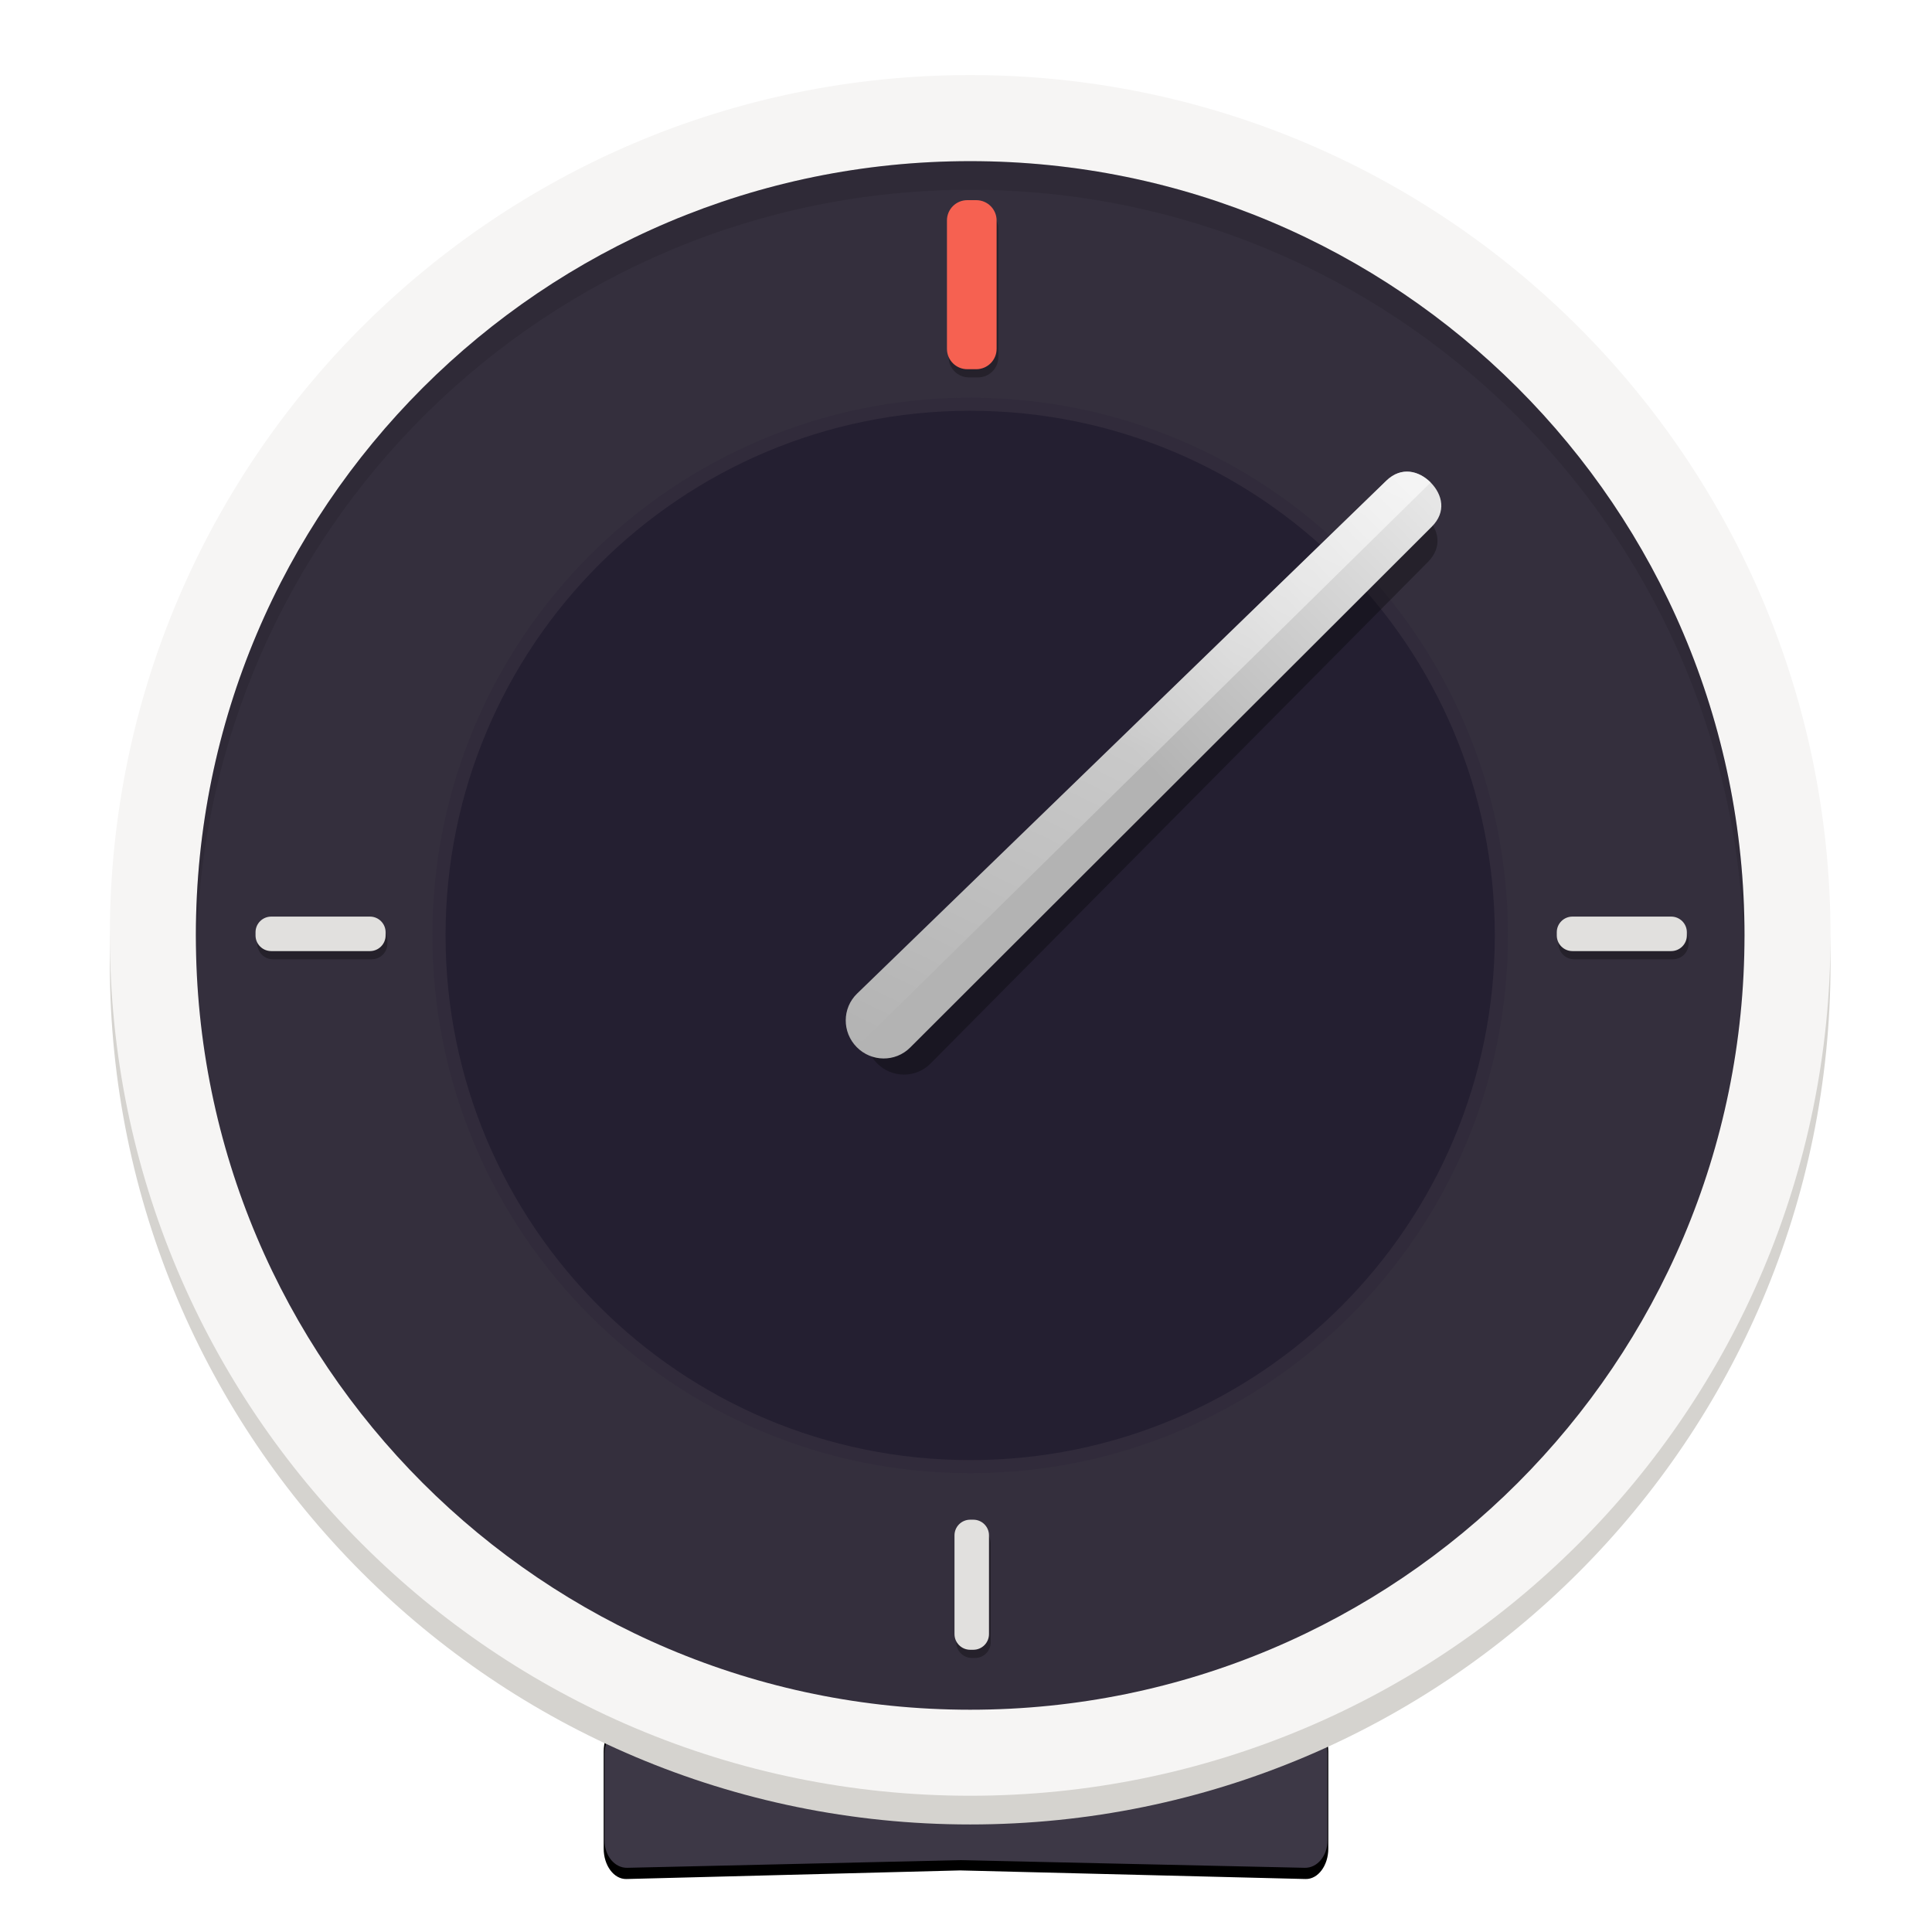
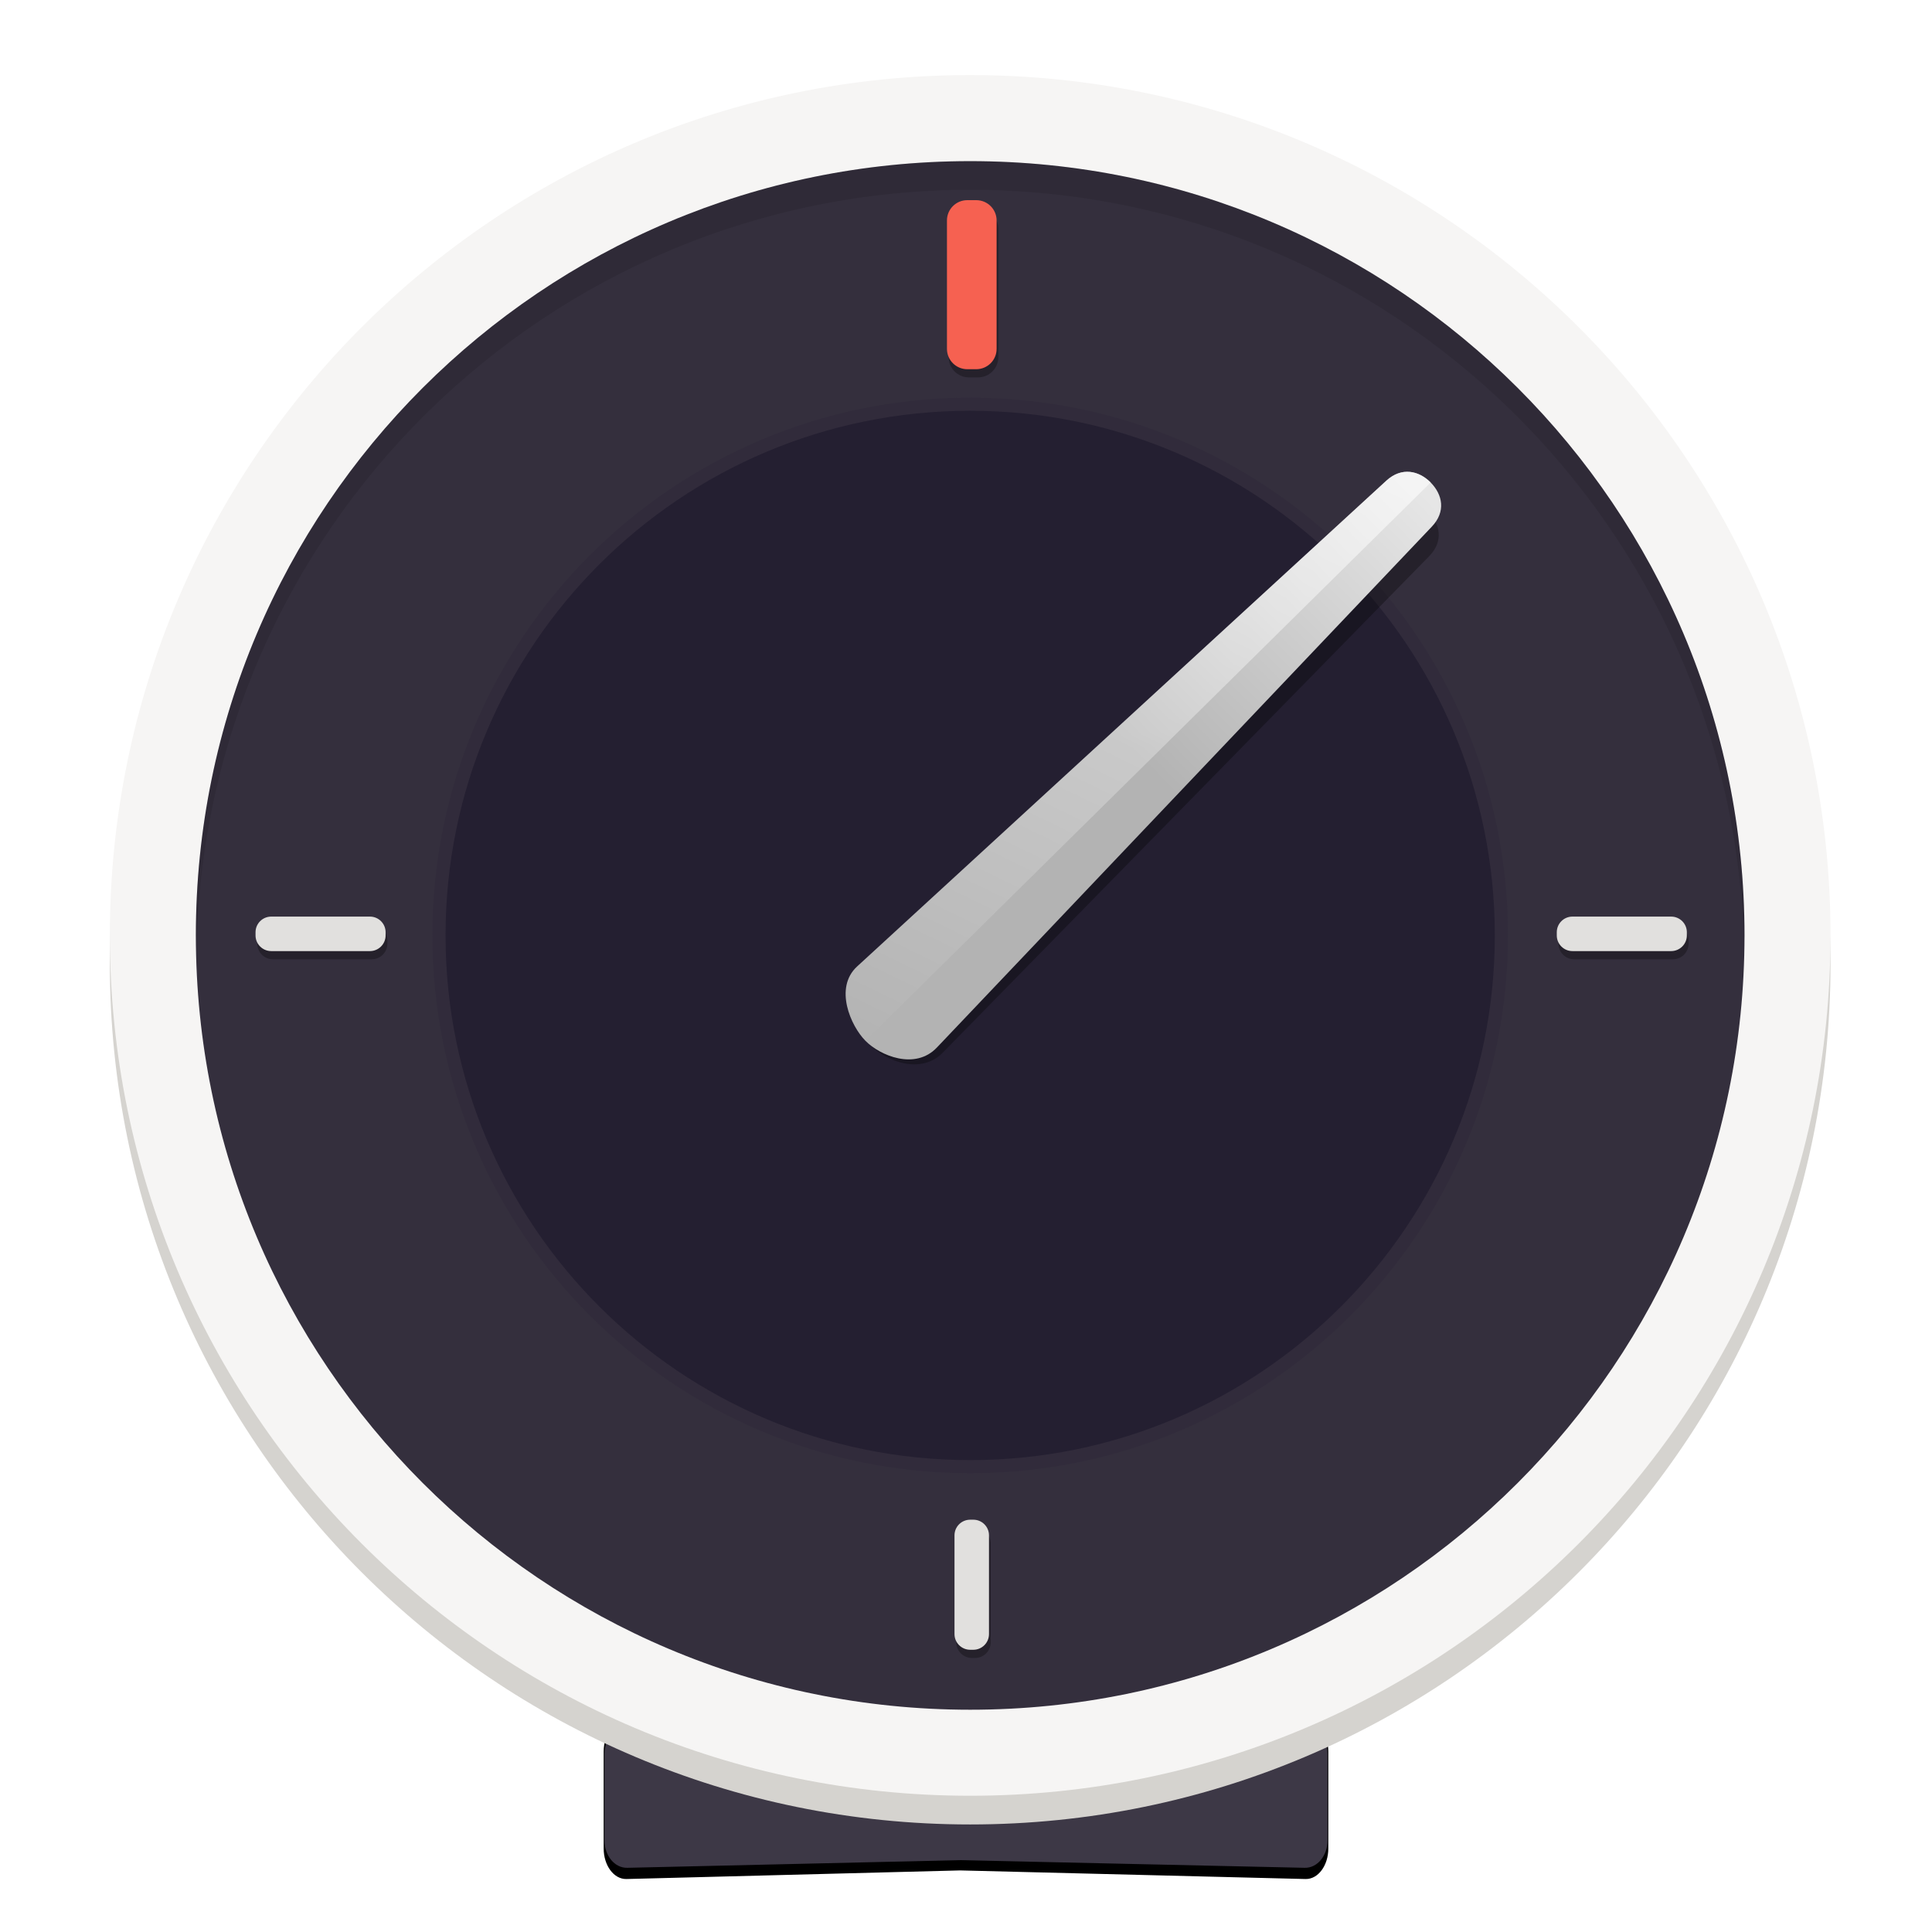
<svg xmlns="http://www.w3.org/2000/svg" height="128px" viewBox="0 0 128 128" width="128px">
  <filter id="a" height="100%" width="100%" x="0%" y="0%">
    <feColorMatrix in="SourceGraphic" type="matrix" values="0 0 0 0 1 0 0 0 0 1 0 0 0 0 1 0 0 0 1 0" />
  </filter>
  <mask id="b">
    <g filter="url(#a)">
      <rect fill-opacity="0.1" height="128" width="128" />
    </g>
  </mask>
  <clipPath id="c">
    <rect height="152" width="192" />
  </clipPath>
  <mask id="d">
    <g filter="url(#a)">
      <rect fill-opacity="0.3" height="128" width="128" />
    </g>
  </mask>
  <clipPath id="e">
    <rect height="152" width="192" />
  </clipPath>
  <mask id="f">
    <g filter="url(#a)">
      <rect fill-opacity="0.3" height="128" width="128" />
    </g>
  </mask>
  <clipPath id="g">
    <rect height="152" width="192" />
  </clipPath>
  <linearGradient id="h" gradientTransform="matrix(0.386965 0.446394 -0.446394 0.386965 82.35099 -67.53181)" gradientUnits="userSpaceOnUse" x1="143.608" x2="141.011" y1="139.418" y2="95.803">
    <stop offset="0" stop-color="#b3b3b3" />
    <stop offset="1" stop-color="#e6e6e6" />
  </linearGradient>
  <linearGradient id="i" gradientTransform="matrix(0.386965 0.446394 -0.446394 0.386965 82.35099 -67.53181)" gradientUnits="userSpaceOnUse" x1="102.54" x2="144.827" y1="86.852" y2="185.409">
    <stop offset="0" stop-color="#ffffff" stop-opacity="0.725" />
    <stop offset="1" stop-color="#ffffff" stop-opacity="0" />
  </linearGradient>
  <path d="m 41.508 114.02 h 44.984 c 0.836 0 1.512 0.902 1.512 2.02 v 6.43 c 0 1.121 -0.676 2.043 -1.512 2.02 l -22.883 -0.57 l -22.102 0.57 c -0.836 0.023 -1.512 -0.898 -1.512 -2.02 v -6.43 c 0 -1.117 0.676 -2.02 1.512 -2.02 z m 0 0" />
  <path d="m 41.559 114.387 h 44.883 c 0.836 0 1.508 0.805 1.508 1.805 v 5.75 c 0 1 -0.672 1.824 -1.508 1.805 l -22.832 -0.508 l -22.051 0.508 c -0.836 0.02 -1.508 -0.805 -1.508 -1.805 v -5.75 c 0 -1 0.672 -1.805 1.508 -1.805 z m 0 0" fill="#3d3846" />
  <path d="m 121.277 63.875 c 0 31.48 -25.52 57 -57 57 c -31.48 0 -57 -25.52 -57 -57 s 25.52 -57 57 -57 c 31.48 0 57 25.52 57 57 z m 0 0" fill="#d5d3cf" />
  <path d="m 64.277 8.773 c 29.383 0 53.199 23.82 53.199 53.199 v 1.902 c 0 29.379 -23.816 53.199 -53.199 53.199 c -29.383 0 -53.199 -23.82 -53.199 -53.199 v -1.902 c 0 -29.379 23.816 -53.199 53.199 -53.199 z m 0 0" fill="#d5d3cf" />
  <path d="m 121.277 61.973 c 0 31.48 -25.52 57 -57 57 c -31.48 0 -57 -25.52 -57 -57 c 0 -31.48 25.52 -57 57 -57 c 31.48 0 57 25.52 57 57 z m 0 0" fill="#f6f5f4" />
  <path d="m 115.578 61.973 c 0 28.332 -22.969 51.301 -51.301 51.301 c -28.332 0 -51.301 -22.969 -51.301 -51.301 c 0 -28.332 22.969 -51.297 51.301 -51.297 c 28.332 0 51.301 22.965 51.301 51.297 z m 0 0" fill="#342f3d" />
  <path d="m 99.906 61.973 c 0 19.676 -15.953 35.629 -35.629 35.629 c -19.676 0 -35.629 -15.953 -35.629 -35.629 c 0 -19.676 15.953 -35.625 35.629 -35.625 c 19.676 0 35.629 15.949 35.629 35.625 z m 0 0" fill="#312b3b" />
  <path d="m 99.035 61.973 c 0 19.199 -15.562 34.762 -34.758 34.762 c -19.195 0 -34.758 -15.562 -34.758 -34.762 c 0 -19.195 15.562 -34.758 34.758 -34.758 c 19.195 0 34.758 15.562 34.758 34.758 z m 0 0" fill="#241f31" />
  <g clip-path="url(#c)" mask="url(#b)" transform="matrix(1 0 0 1 -8 -16)">
    <path d="m 72.277 26.676 c -28.332 0 -51.301 22.965 -51.301 51.297 c 0.012 0.371 0.023 0.742 0.039 1.113 c 0.434 -28.008 23.25 -50.492 51.262 -50.512 c 27.887 0.016 50.656 22.305 51.262 50.188 c 0.016 -0.262 0.027 -0.527 0.039 -0.789 c 0 -28.332 -22.969 -51.297 -51.301 -51.297 z m 0 0" />
  </g>
  <g clip-path="url(#e)" mask="url(#d)" transform="matrix(1 0 0 1 -8 -16)">
    <path d="m 119.871 78.309 v 0.211 c 0 0.574 -0.465 1.035 -1.035 1.035 h -6.547 c -0.57 0 -1.035 -0.461 -1.035 -1.035 v -0.211 c 0 -0.574 0.465 -1.035 1.035 -1.035 h 6.547 c 0.57 0 1.035 0.461 1.035 1.035 z m 0 0" />
    <path d="m 33.664 78.309 v 0.211 c 0 0.574 -0.465 1.035 -1.039 1.035 h -6.543 c -0.57 0 -1.035 -0.461 -1.035 -1.035 v -0.211 c 0 -0.574 0.465 -1.035 1.035 -1.035 h 6.543 c 0.574 0 1.039 0.461 1.039 1.035 z m 0 0" />
    <path d="m 72.793 41.004 h -0.594 c -0.746 0 -1.348 -0.602 -1.348 -1.344 v -8.508 c 0 -0.746 0.602 -1.348 1.348 -1.348 h 0.594 c 0.746 0 1.348 0.602 1.348 1.348 v 8.508 c 0 0.742 -0.602 1.344 -1.348 1.344 z m 0 0" />
    <path d="m 72.602 125.844 h -0.211 c -0.574 0 -1.035 -0.465 -1.035 -1.035 v -6.543 c 0 -0.574 0.461 -1.039 1.035 -1.039 h 0.211 c 0.574 0 1.035 0.465 1.035 1.039 v 6.543 c 0 0.57 -0.461 1.035 -1.035 1.035 z m 0 0" />
  </g>
  <path d="m 111.758 61.762 v 0.215 c 0 0.57 -0.465 1.035 -1.039 1.035 h -6.543 c -0.57 0 -1.035 -0.465 -1.035 -1.035 v -0.215 c 0 -0.57 0.465 -1.035 1.035 -1.035 h 6.543 c 0.574 0 1.039 0.465 1.039 1.035 z m 0 0" fill="#e1e0de" />
  <path d="m 25.547 61.762 v 0.215 c 0 0.57 -0.465 1.035 -1.035 1.035 h -6.543 c -0.574 0 -1.039 -0.465 -1.039 -1.035 v -0.215 c 0 -0.57 0.465 -1.035 1.039 -1.035 h 6.543 c 0.57 0 1.035 0.465 1.035 1.035 z m 0 0" fill="#e1e0de" />
  <path d="m 64.68 24.461 h -0.594 c -0.746 0 -1.348 -0.602 -1.348 -1.348 v -8.508 c 0 -0.742 0.602 -1.344 1.348 -1.344 h 0.594 c 0.742 0 1.348 0.602 1.348 1.344 v 8.508 c 0 0.746 -0.605 1.348 -1.348 1.348 z m 0 0" fill="#f66151" />
  <path d="m 64.488 109.301 h -0.211 c -0.574 0 -1.039 -0.465 -1.039 -1.039 v -6.543 c 0 -0.57 0.465 -1.035 1.039 -1.035 h 0.211 c 0.57 0 1.035 0.465 1.035 1.035 v 6.543 c 0 0.574 -0.465 1.039 -1.035 1.039 z m 0 0" fill="#e1e0de" />
  <g clip-path="url(#g)" mask="url(#f)" transform="matrix(1 0 0 1 -8 -16)">
-     <path d="m 102.531 50.293 c 0.793 0.805 1.051 1.949 0.074 2.938 l -32.961 33.238 c -0.977 0.984 -2.57 0.961 -3.543 -0.027 c -0.973 -0.992 -0.965 -2.574 0.027 -3.547 l 33.469 -32.719 c 0.992 -0.973 2.176 -0.652 2.934 0.117 z m 0 0" />
+     <path d="m 102.617 49.91 c 0.793 0.805 1.043 1.941 0.074 2.934 l -32.23 32.898 c -1.461 1.488 -3.762 0.543 -4.734 -0.445 c -0.977 -0.992 -2.109 -3.543 -0.551 -4.926 l 34.508 -30.582 c 1.039 -0.922 2.176 -0.652 2.934 0.121 z m 0 0" />
  </g>
-   <path d="m 94.785 31.965 c 0.789 0.805 1.055 1.953 0.07 2.934 l -34.555 34.504 c -0.98 0.98 -2.57 0.961 -3.543 -0.031 c -0.973 -0.988 -0.969 -2.578 0.027 -3.543 l 35.066 -33.984 c 0.996 -0.965 2.172 -0.648 2.934 0.121 z m 0 0" fill="url(#h)" />
-   <path d="m 94.785 31.965 l -38.027 37.406 c -0.973 -0.988 -0.969 -2.578 0.027 -3.543 l 35.066 -33.984 c 0.996 -0.965 2.172 -0.648 2.934 0.121 z m 0 0" fill="url(#i)" />
+   <path d="m 94.785 31.965 c 0.789 0.805 1.027 1.93 0.07 2.934 l -32.785 34.504 c -1.438 1.512 -3.762 0.543 -4.734 -0.449 c -0.977 -0.988 -2.086 -3.512 -0.551 -4.922 l 35.066 -32.188 c 1.023 -0.938 2.172 -0.648 2.934 0.121 z m 0 0" fill="url(#h)" />
+   <path d="m 94.785 31.965 l -37.449 36.988 c -0.977 -0.988 -2.086 -3.512 -0.551 -4.922 l 35.066 -32.188 c 1.023 -0.938 2.172 -0.648 2.934 0.121 z m 0 0" fill="url(#i)" />
</svg>
